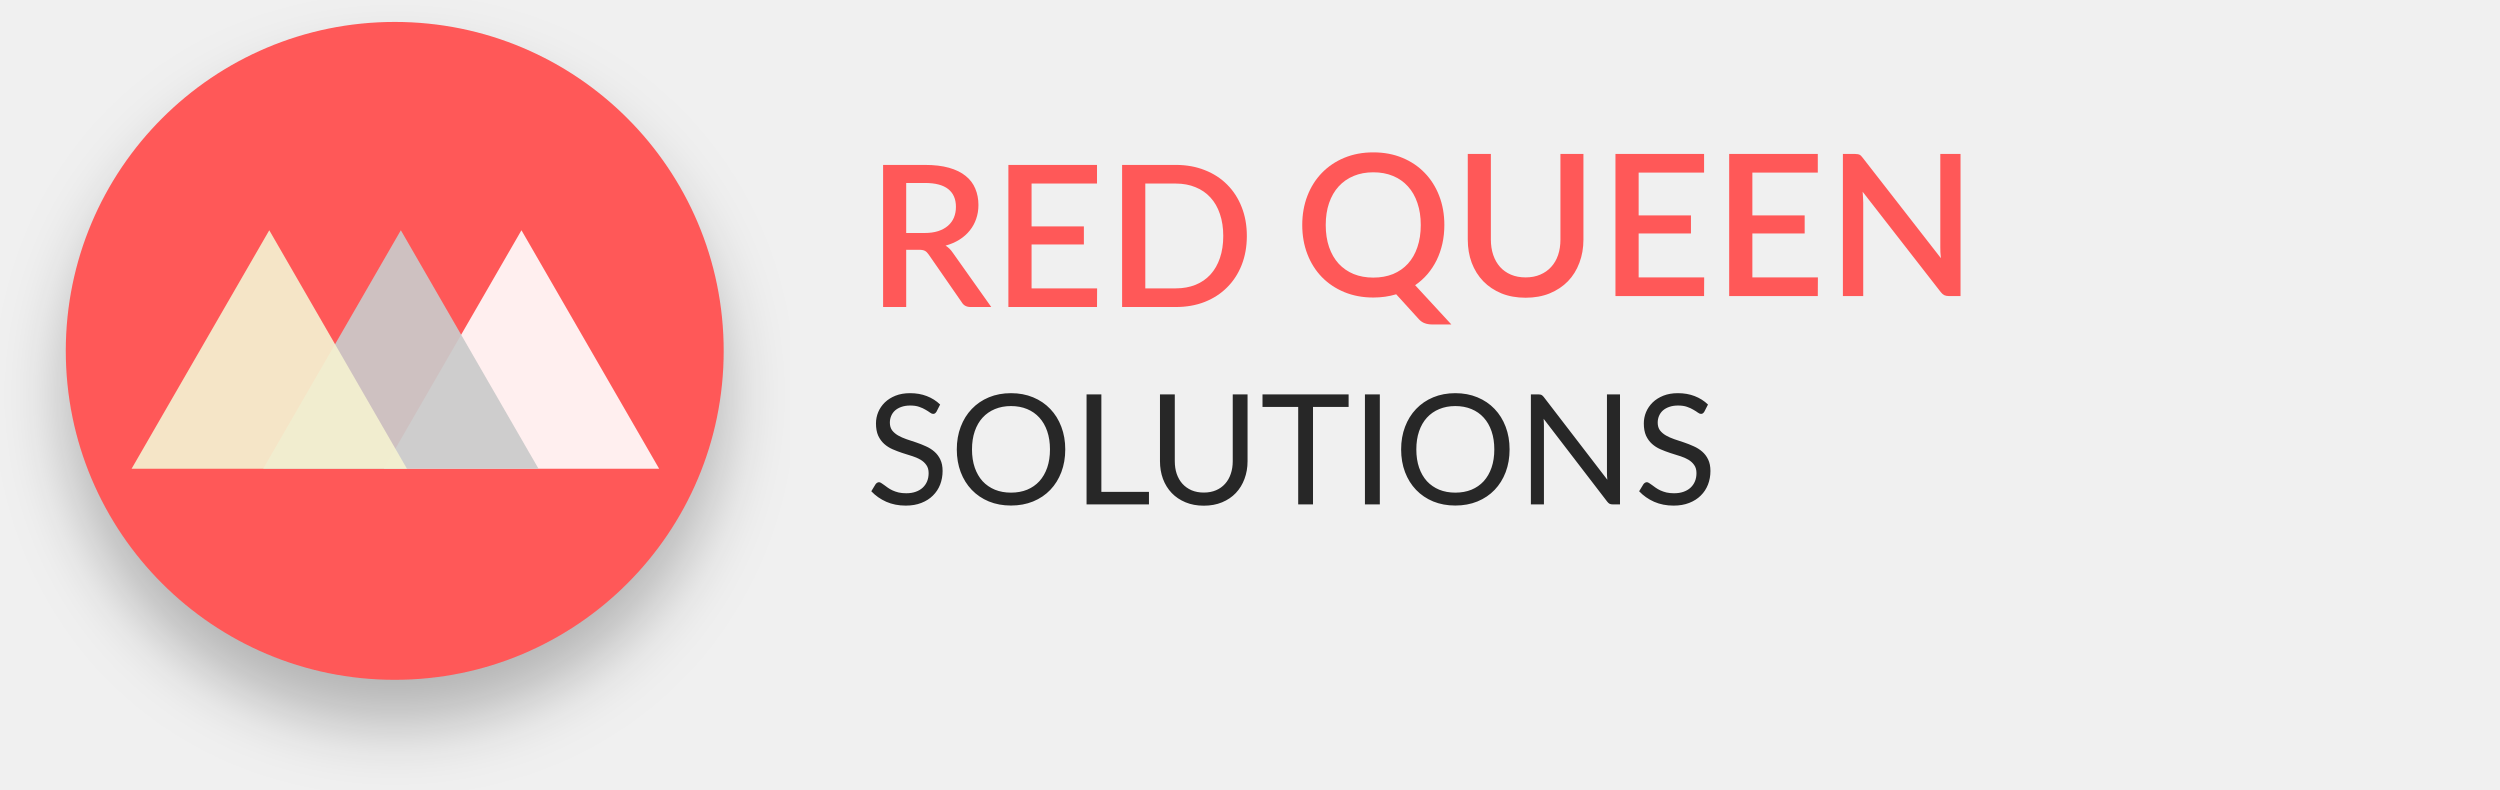
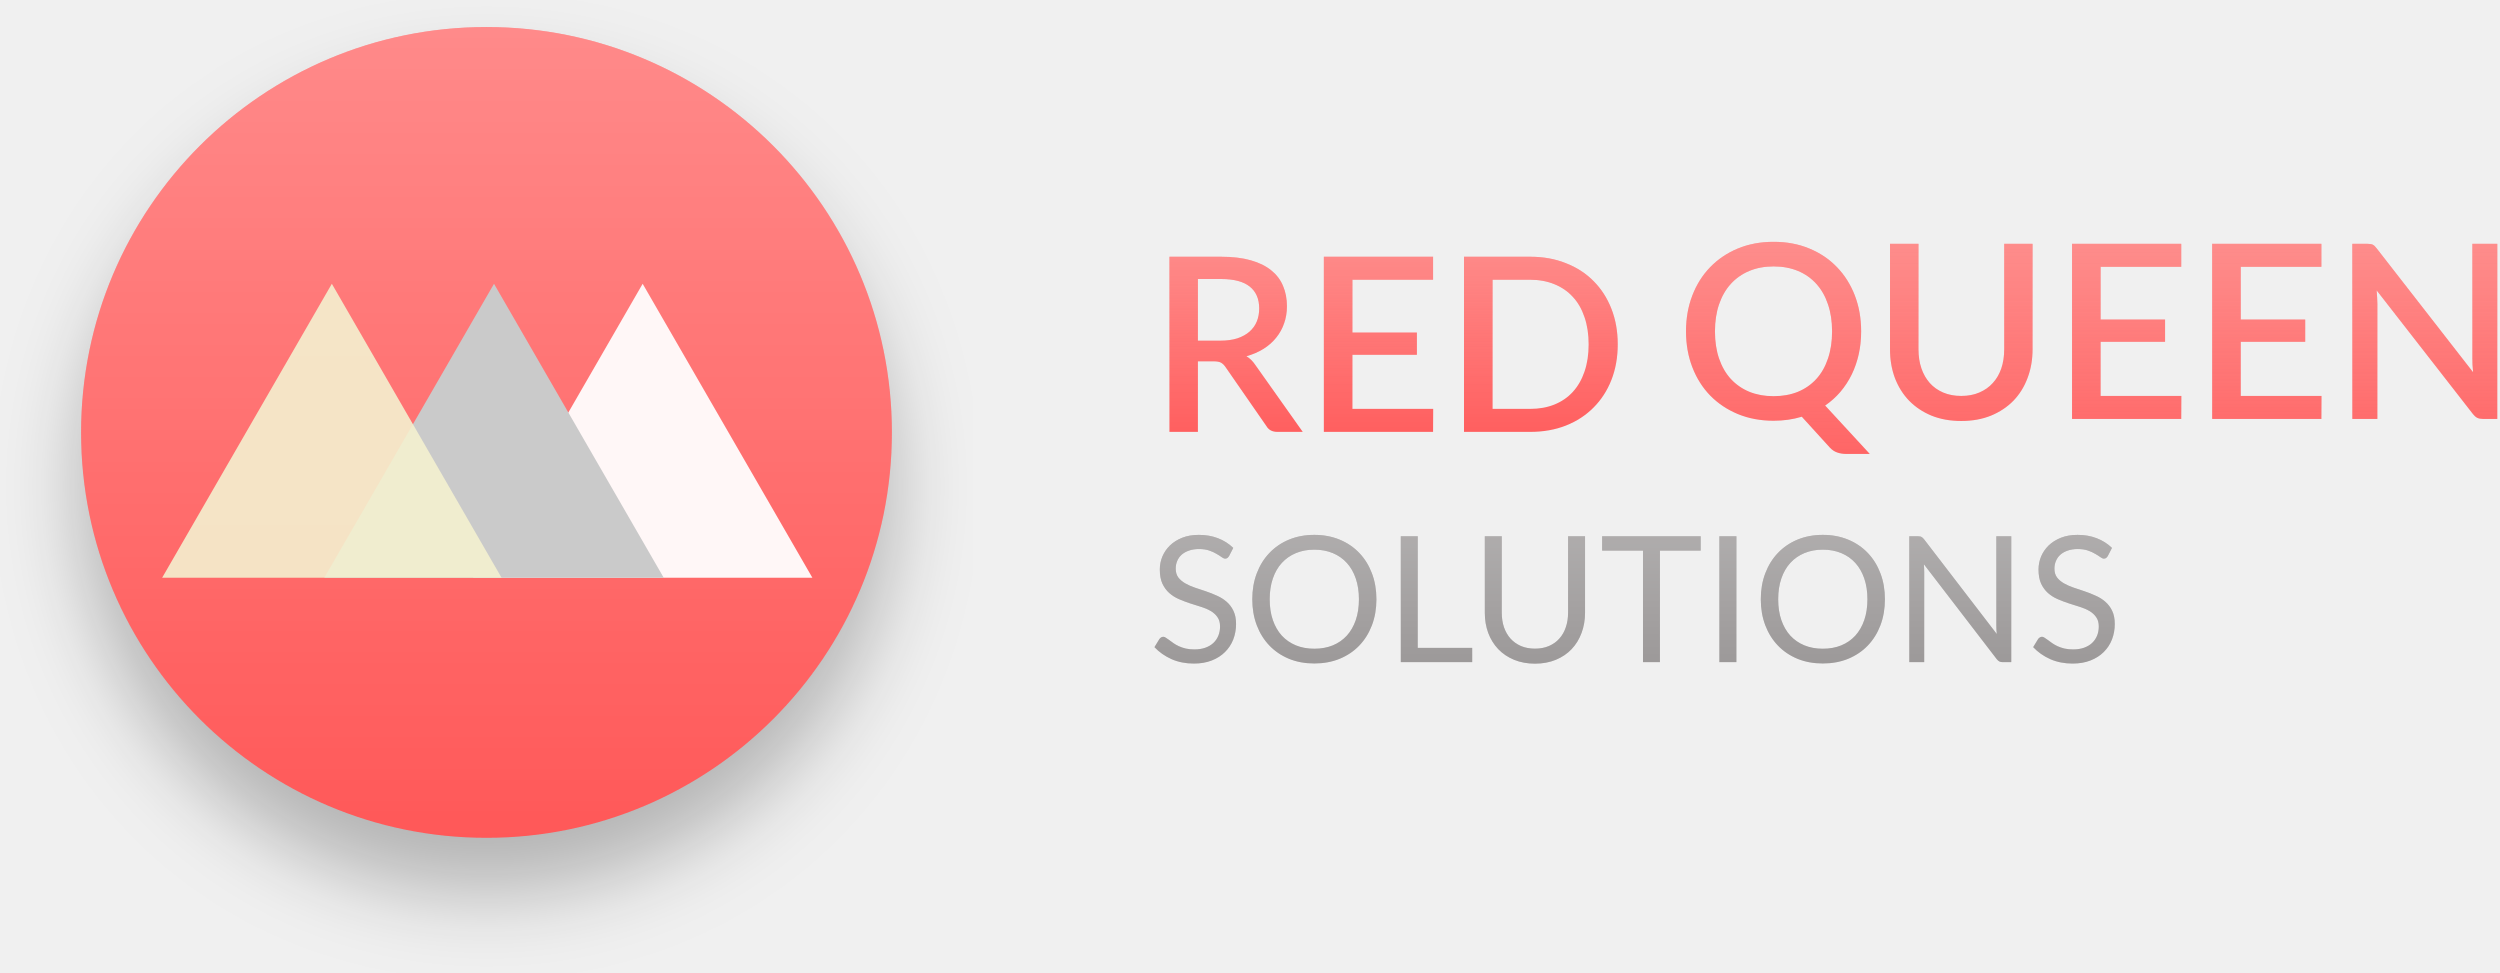
- <svg xmlns="http://www.w3.org/2000/svg" width="228" height="72" viewBox="0 0 228 72" fill="none">
+ <svg xmlns="http://www.w3.org/2000/svg" width="185" height="72" viewBox="0 0 185 72" fill="none">
  <g filter="url(#filter0_d)">
    <circle cx="36" cy="32" r="30" fill="#FF5858" />
+     <circle cx="36" cy="32" r="30" fill="url(#paint0_linear)" fill-opacity="0.3" />
  </g>
-   <path d="M47.557 21L35 42.75H60.115L47.557 21Z" fill="white" fill-opacity="0.9" />
-   <path d="M36.557 21L24 42.75H49.115L36.557 21Z" fill="#CACACA" fill-opacity="0.92" />
-   <path d="M24.557 21L12 42.75H37.115L24.557 21Z" fill="#F4F1D0" fill-opacity="0.92" />
-   <path d="M84.301 21.25C84.781 21.25 85.201 21.193 85.561 21.079C85.921 20.959 86.221 20.794 86.461 20.584C86.701 20.374 86.881 20.125 87.001 19.837C87.121 19.543 87.181 19.219 87.181 18.865C87.181 18.157 86.947 17.617 86.479 17.245C86.011 16.873 85.303 16.687 84.355 16.687H82.645V21.25H84.301ZM90.403 28H88.522C88.15 28 87.88 27.856 87.712 27.568L84.688 23.203C84.586 23.053 84.475 22.945 84.355 22.879C84.235 22.813 84.055 22.78 83.815 22.78H82.645V28H80.539V15.04H84.355C85.207 15.04 85.939 15.127 86.551 15.301C87.169 15.475 87.676 15.724 88.072 16.048C88.468 16.366 88.759 16.75 88.945 17.2C89.137 17.65 89.233 18.151 89.233 18.703C89.233 19.153 89.164 19.573 89.026 19.963C88.894 20.353 88.699 20.707 88.441 21.025C88.189 21.343 87.877 21.619 87.505 21.853C87.133 22.087 86.71 22.27 86.236 22.402C86.494 22.558 86.716 22.777 86.902 23.059L90.403 28ZM100.056 26.299L100.047 28H91.965V15.04H100.047V16.741H94.08V20.647H98.85V22.294H94.08V26.299H100.056ZM113.712 21.52C113.712 22.48 113.556 23.359 113.244 24.157C112.932 24.949 112.491 25.63 111.921 26.2C111.357 26.77 110.676 27.214 109.878 27.532C109.086 27.844 108.204 28 107.232 28H102.336V15.04H107.232C108.204 15.04 109.086 15.199 109.878 15.517C110.676 15.829 111.357 16.27 111.921 16.84C112.491 17.41 112.932 18.094 113.244 18.892C113.556 19.684 113.712 20.56 113.712 21.52ZM111.561 21.52C111.561 20.776 111.459 20.107 111.255 19.513C111.057 18.919 110.769 18.418 110.391 18.01C110.019 17.602 109.566 17.29 109.032 17.074C108.498 16.852 107.898 16.741 107.232 16.741H104.451V26.299H107.232C107.898 26.299 108.498 26.191 109.032 25.975C109.566 25.759 110.019 25.447 110.391 25.039C110.769 24.625 111.057 24.124 111.255 23.536C111.459 22.942 111.561 22.27 111.561 21.52Z" fill="#FF5858" />
-   <path d="M120.907 20.52C120.907 21.27 121.009 21.942 121.213 22.536C121.417 23.13 121.708 23.634 122.086 24.048C122.464 24.456 122.92 24.771 123.454 24.993C123.988 25.209 124.585 25.317 125.245 25.317C125.911 25.317 126.511 25.209 127.045 24.993C127.579 24.771 128.032 24.456 128.404 24.048C128.782 23.634 129.07 23.13 129.268 22.536C129.472 21.942 129.574 21.27 129.574 20.52C129.574 19.776 129.472 19.107 129.268 18.513C129.07 17.919 128.782 17.415 128.404 17.001C128.032 16.587 127.579 16.269 127.045 16.047C126.511 15.825 125.911 15.714 125.245 15.714C124.585 15.714 123.988 15.825 123.454 16.047C122.92 16.269 122.464 16.587 122.086 17.001C121.708 17.415 121.417 17.919 121.213 18.513C121.009 19.107 120.907 19.776 120.907 20.52ZM132.364 29.592H130.636C130.378 29.592 130.15 29.556 129.952 29.484C129.754 29.418 129.571 29.295 129.403 29.115L127.333 26.838C126.685 27.036 125.989 27.135 125.245 27.135C124.279 27.135 123.397 26.97 122.599 26.64C121.807 26.31 121.126 25.854 120.556 25.272C119.986 24.684 119.545 23.985 119.233 23.175C118.921 22.365 118.765 21.48 118.765 20.52C118.765 19.56 118.921 18.675 119.233 17.865C119.545 17.055 119.986 16.356 120.556 15.768C121.126 15.18 121.807 14.721 122.599 14.391C123.397 14.061 124.279 13.896 125.245 13.896C126.217 13.896 127.099 14.061 127.891 14.391C128.689 14.721 129.37 15.18 129.934 15.768C130.504 16.356 130.945 17.055 131.257 17.865C131.569 18.675 131.725 19.56 131.725 20.52C131.725 21.114 131.665 21.681 131.545 22.221C131.425 22.755 131.251 23.256 131.023 23.724C130.795 24.186 130.516 24.612 130.186 25.002C129.856 25.386 129.481 25.722 129.061 26.01L132.364 29.592ZM139.135 25.299C139.633 25.299 140.077 25.215 140.467 25.047C140.863 24.879 141.196 24.645 141.466 24.345C141.742 24.045 141.952 23.685 142.096 23.265C142.24 22.839 142.312 22.368 142.312 21.852V14.04H144.409V21.852C144.409 22.614 144.286 23.319 144.04 23.967C143.8 24.615 143.452 25.176 142.996 25.65C142.54 26.118 141.985 26.487 141.331 26.757C140.683 27.021 139.951 27.153 139.135 27.153C138.319 27.153 137.584 27.021 136.93 26.757C136.282 26.487 135.73 26.118 135.274 25.65C134.818 25.176 134.467 24.615 134.221 23.967C133.981 23.319 133.861 22.614 133.861 21.852V14.04H135.967V21.843C135.967 22.359 136.039 22.83 136.183 23.256C136.327 23.676 136.534 24.039 136.804 24.345C137.074 24.645 137.404 24.879 137.794 25.047C138.19 25.215 138.637 25.299 139.135 25.299ZM155.421 25.299L155.412 27H147.33V14.04H155.412V15.741H149.445V19.647H154.215V21.294H149.445V25.299H155.421ZM165.792 25.299L165.783 27H157.701V14.04H165.783V15.741H159.816V19.647H164.586V21.294H159.816V25.299H165.792ZM178.8 14.04V27H177.729C177.567 27 177.429 26.973 177.315 26.919C177.201 26.859 177.093 26.763 176.991 26.631L169.872 17.487C169.89 17.661 169.902 17.835 169.908 18.009C169.92 18.177 169.926 18.333 169.926 18.477V27H168.072V14.04H169.17C169.26 14.04 169.335 14.046 169.395 14.058C169.461 14.064 169.521 14.079 169.575 14.103C169.629 14.127 169.68 14.163 169.728 14.211C169.776 14.259 169.827 14.319 169.881 14.391L177.009 23.544C176.991 23.358 176.976 23.175 176.964 22.995C176.958 22.815 176.955 22.647 176.955 22.491V14.04H178.8Z" fill="#FF5858" />
-   <path d="M85.412 37.537C85.37 37.607 85.323 37.661 85.272 37.698C85.225 37.731 85.167 37.747 85.097 37.747C85.018 37.747 84.924 37.707 84.817 37.628C84.71 37.549 84.574 37.462 84.411 37.369C84.252 37.271 84.059 37.182 83.83 37.103C83.606 37.024 83.333 36.984 83.011 36.984C82.708 36.984 82.439 37.026 82.206 37.11C81.977 37.189 81.784 37.299 81.625 37.439C81.471 37.579 81.354 37.745 81.275 37.936C81.196 38.123 81.156 38.326 81.156 38.545C81.156 38.825 81.224 39.058 81.359 39.245C81.499 39.427 81.681 39.583 81.905 39.714C82.134 39.845 82.39 39.959 82.675 40.057C82.964 40.15 83.258 40.248 83.557 40.351C83.86 40.454 84.154 40.57 84.439 40.701C84.728 40.827 84.985 40.988 85.209 41.184C85.438 41.38 85.62 41.62 85.755 41.905C85.895 42.19 85.965 42.54 85.965 42.955C85.965 43.394 85.89 43.807 85.741 44.194C85.592 44.577 85.372 44.91 85.083 45.195C84.798 45.48 84.446 45.704 84.026 45.867C83.611 46.03 83.137 46.112 82.605 46.112C81.952 46.112 81.359 45.995 80.827 45.762C80.295 45.524 79.84 45.204 79.462 44.803L79.854 44.159C79.891 44.108 79.936 44.066 79.987 44.033C80.043 43.996 80.104 43.977 80.169 43.977C80.23 43.977 80.297 44.003 80.372 44.054C80.451 44.101 80.54 44.161 80.638 44.236C80.736 44.311 80.848 44.392 80.974 44.481C81.1 44.57 81.242 44.651 81.401 44.726C81.564 44.801 81.749 44.864 81.954 44.915C82.159 44.962 82.39 44.985 82.647 44.985C82.969 44.985 83.256 44.941 83.508 44.852C83.76 44.763 83.972 44.64 84.145 44.481C84.322 44.318 84.458 44.124 84.551 43.9C84.644 43.676 84.691 43.426 84.691 43.151C84.691 42.848 84.621 42.6 84.481 42.409C84.346 42.213 84.166 42.05 83.942 41.919C83.718 41.788 83.461 41.679 83.172 41.59C82.883 41.497 82.589 41.403 82.29 41.31C81.991 41.212 81.697 41.1 81.408 40.974C81.119 40.848 80.862 40.685 80.638 40.484C80.414 40.283 80.232 40.034 80.092 39.735C79.957 39.432 79.889 39.058 79.889 38.615C79.889 38.26 79.957 37.917 80.092 37.586C80.232 37.255 80.433 36.961 80.694 36.704C80.96 36.447 81.284 36.242 81.667 36.088C82.054 35.934 82.498 35.857 82.997 35.857C83.557 35.857 84.066 35.946 84.523 36.123C84.985 36.3 85.391 36.557 85.741 36.893L85.412 37.537ZM97.151 40.988C97.151 41.739 97.032 42.43 96.794 43.06C96.556 43.685 96.22 44.224 95.786 44.677C95.352 45.13 94.829 45.482 94.218 45.734C93.611 45.981 92.939 46.105 92.202 46.105C91.464 46.105 90.792 45.981 90.186 45.734C89.579 45.482 89.059 45.13 88.625 44.677C88.191 44.224 87.855 43.685 87.617 43.06C87.379 42.43 87.26 41.739 87.26 40.988C87.26 40.237 87.379 39.548 87.617 38.923C87.855 38.293 88.191 37.752 88.625 37.299C89.059 36.842 89.579 36.487 90.186 36.235C90.792 35.983 91.464 35.857 92.202 35.857C92.939 35.857 93.611 35.983 94.218 36.235C94.829 36.487 95.352 36.842 95.786 37.299C96.22 37.752 96.556 38.293 96.794 38.923C97.032 39.548 97.151 40.237 97.151 40.988ZM95.758 40.988C95.758 40.372 95.674 39.819 95.506 39.329C95.338 38.839 95.1 38.426 94.792 38.09C94.484 37.749 94.11 37.488 93.672 37.306C93.233 37.124 92.743 37.033 92.202 37.033C91.665 37.033 91.177 37.124 90.739 37.306C90.3 37.488 89.924 37.749 89.612 38.09C89.304 38.426 89.066 38.839 88.898 39.329C88.73 39.819 88.646 40.372 88.646 40.988C88.646 41.604 88.73 42.157 88.898 42.647C89.066 43.132 89.304 43.545 89.612 43.886C89.924 44.222 90.3 44.481 90.739 44.663C91.177 44.84 91.665 44.929 92.202 44.929C92.743 44.929 93.233 44.84 93.672 44.663C94.11 44.481 94.484 44.222 94.792 43.886C95.1 43.545 95.338 43.132 95.506 42.647C95.674 42.157 95.758 41.604 95.758 40.988ZM104.785 44.859V46H99.094V35.969H100.445V44.859H104.785ZM109.787 44.922C110.202 44.922 110.573 44.852 110.9 44.712C111.226 44.572 111.502 44.376 111.726 44.124C111.954 43.872 112.127 43.571 112.244 43.221C112.365 42.871 112.426 42.486 112.426 42.066V35.969H113.777V42.066C113.777 42.645 113.683 43.181 113.497 43.676C113.315 44.171 113.051 44.6 112.706 44.964C112.365 45.323 111.947 45.606 111.453 45.811C110.958 46.016 110.403 46.119 109.787 46.119C109.171 46.119 108.615 46.016 108.121 45.811C107.626 45.606 107.206 45.323 106.861 44.964C106.515 44.6 106.249 44.171 106.063 43.676C105.881 43.181 105.79 42.645 105.79 42.066V35.969H107.141V42.059C107.141 42.479 107.199 42.864 107.316 43.214C107.437 43.564 107.61 43.865 107.834 44.117C108.062 44.369 108.34 44.567 108.667 44.712C108.998 44.852 109.371 44.922 109.787 44.922ZM122.994 37.11H119.746V46H118.395V37.11H115.14V35.969H122.994V37.11ZM125.84 46H124.482V35.969H125.84V46ZM137.674 40.988C137.674 41.739 137.555 42.43 137.317 43.06C137.079 43.685 136.743 44.224 136.309 44.677C135.875 45.13 135.352 45.482 134.741 45.734C134.134 45.981 133.462 46.105 132.725 46.105C131.988 46.105 131.316 45.981 130.709 45.734C130.102 45.482 129.582 45.13 129.148 44.677C128.714 44.224 128.378 43.685 128.14 43.06C127.902 42.43 127.783 41.739 127.783 40.988C127.783 40.237 127.902 39.548 128.14 38.923C128.378 38.293 128.714 37.752 129.148 37.299C129.582 36.842 130.102 36.487 130.709 36.235C131.316 35.983 131.988 35.857 132.725 35.857C133.462 35.857 134.134 35.983 134.741 36.235C135.352 36.487 135.875 36.842 136.309 37.299C136.743 37.752 137.079 38.293 137.317 38.923C137.555 39.548 137.674 40.237 137.674 40.988ZM136.281 40.988C136.281 40.372 136.197 39.819 136.029 39.329C135.861 38.839 135.623 38.426 135.315 38.09C135.007 37.749 134.634 37.488 134.195 37.306C133.756 37.124 133.266 37.033 132.725 37.033C132.188 37.033 131.701 37.124 131.262 37.306C130.823 37.488 130.448 37.749 130.135 38.09C129.827 38.426 129.589 38.839 129.421 39.329C129.253 39.819 129.169 40.372 129.169 40.988C129.169 41.604 129.253 42.157 129.421 42.647C129.589 43.132 129.827 43.545 130.135 43.886C130.448 44.222 130.823 44.481 131.262 44.663C131.701 44.84 132.188 44.929 132.725 44.929C133.266 44.929 133.756 44.84 134.195 44.663C134.634 44.481 135.007 44.222 135.315 43.886C135.623 43.545 135.861 43.132 136.029 42.647C136.197 42.157 136.281 41.604 136.281 40.988ZM147.744 35.969V46H147.065C146.958 46 146.867 45.981 146.792 45.944C146.722 45.907 146.652 45.844 146.582 45.755L140.779 38.195C140.788 38.312 140.795 38.426 140.8 38.538C140.805 38.65 140.807 38.755 140.807 38.853V46H139.617V35.969H140.317C140.378 35.969 140.429 35.974 140.471 35.983C140.513 35.988 140.55 35.999 140.583 36.018C140.616 36.032 140.648 36.055 140.681 36.088C140.714 36.116 140.749 36.153 140.786 36.2L146.589 43.753C146.58 43.632 146.57 43.515 146.561 43.403C146.556 43.286 146.554 43.177 146.554 43.074V35.969H147.744ZM155.439 37.537C155.397 37.607 155.351 37.661 155.299 37.698C155.253 37.731 155.194 37.747 155.124 37.747C155.045 37.747 154.952 37.707 154.844 37.628C154.737 37.549 154.602 37.462 154.438 37.369C154.28 37.271 154.086 37.182 153.857 37.103C153.633 37.024 153.36 36.984 153.038 36.984C152.735 36.984 152.467 37.026 152.233 37.11C152.005 37.189 151.811 37.299 151.652 37.439C151.498 37.579 151.382 37.745 151.302 37.936C151.223 38.123 151.183 38.326 151.183 38.545C151.183 38.825 151.251 39.058 151.386 39.245C151.526 39.427 151.708 39.583 151.932 39.714C152.161 39.845 152.418 39.959 152.702 40.057C152.992 40.15 153.286 40.248 153.584 40.351C153.888 40.454 154.182 40.57 154.466 40.701C154.756 40.827 155.012 40.988 155.236 41.184C155.465 41.38 155.647 41.62 155.782 41.905C155.922 42.19 155.992 42.54 155.992 42.955C155.992 43.394 155.918 43.807 155.768 44.194C155.619 44.577 155.4 44.91 155.11 45.195C154.826 45.48 154.473 45.704 154.053 45.867C153.638 46.03 153.164 46.112 152.632 46.112C151.979 46.112 151.386 45.995 150.854 45.762C150.322 45.524 149.867 45.204 149.489 44.803L149.881 44.159C149.919 44.108 149.963 44.066 150.014 44.033C150.07 43.996 150.131 43.977 150.196 43.977C150.257 43.977 150.325 44.003 150.399 44.054C150.479 44.101 150.567 44.161 150.665 44.236C150.763 44.311 150.875 44.392 151.001 44.481C151.127 44.57 151.27 44.651 151.428 44.726C151.592 44.801 151.776 44.864 151.981 44.915C152.187 44.962 152.418 44.985 152.674 44.985C152.996 44.985 153.283 44.941 153.535 44.852C153.787 44.763 154 44.64 154.172 44.481C154.35 44.318 154.485 44.124 154.578 43.9C154.672 43.676 154.718 43.426 154.718 43.151C154.718 42.848 154.648 42.6 154.508 42.409C154.373 42.213 154.193 42.05 153.969 41.919C153.745 41.788 153.489 41.679 153.199 41.59C152.91 41.497 152.616 41.403 152.317 41.31C152.019 41.212 151.725 41.1 151.435 40.974C151.146 40.848 150.889 40.685 150.665 40.484C150.441 40.283 150.259 40.034 150.119 39.735C149.984 39.432 149.916 39.058 149.916 38.615C149.916 38.26 149.984 37.917 150.119 37.586C150.259 37.255 150.46 36.961 150.721 36.704C150.987 36.447 151.312 36.242 151.694 36.088C152.082 35.934 152.525 35.857 153.024 35.857C153.584 35.857 154.093 35.946 154.55 36.123C155.012 36.3 155.418 36.557 155.768 36.893L155.439 37.537Z" fill="#272727" />
+   <path d="M47.557 21L35 42.75H60.115L47.557 21Z" fill="#FFF7F7" />
+   <path d="M36.557 21L24 42.75H49.115L36.557 21Z" fill="#CACACA" />
+   <path d="M24.557 21L12 42.75H37.115L24.557 21Z" fill="#F4F1D0" fill-opacity="0.9" />
+   <path d="M90.301 25.209C90.781 25.209 91.201 25.152 91.561 25.038C91.921 24.918 92.221 24.753 92.461 24.543C92.701 24.333 92.881 24.084 93.001 23.796C93.121 23.502 93.181 23.178 93.181 22.824C93.181 22.116 92.947 21.576 92.479 21.204C92.011 20.832 91.303 20.646 90.355 20.646H88.645V25.209H90.301ZM96.403 31.959H94.522C94.15 31.959 93.88 31.815 93.712 31.527L90.688 27.162C90.586 27.012 90.475 26.904 90.355 26.838C90.235 26.772 90.055 26.739 89.815 26.739H88.645V31.959H86.539V18.999H90.355C91.207 18.999 91.939 19.086 92.551 19.26C93.169 19.434 93.676 19.683 94.072 20.007C94.468 20.325 94.759 20.709 94.945 21.159C95.137 21.609 95.233 22.11 95.233 22.662C95.233 23.112 95.164 23.532 95.026 23.922C94.894 24.312 94.699 24.666 94.441 24.984C94.189 25.302 93.877 25.578 93.505 25.812C93.133 26.046 92.71 26.229 92.236 26.361C92.494 26.517 92.716 26.736 92.902 27.018L96.403 31.959ZM106.056 30.258L106.047 31.959H97.965V18.999H106.047V20.7H100.08V24.606H104.85V26.253H100.08V30.258H106.056ZM119.712 25.479C119.712 26.439 119.556 27.318 119.244 28.116C118.932 28.908 118.491 29.589 117.921 30.159C117.357 30.729 116.676 31.173 115.878 31.491C115.086 31.803 114.204 31.959 113.232 31.959H108.336V18.999H113.232C114.204 18.999 115.086 19.158 115.878 19.476C116.676 19.788 117.357 20.229 117.921 20.799C118.491 21.369 118.932 22.053 119.244 22.851C119.556 23.643 119.712 24.519 119.712 25.479ZM117.561 25.479C117.561 24.735 117.459 24.066 117.255 23.472C117.057 22.878 116.769 22.377 116.391 21.969C116.019 21.561 115.566 21.249 115.032 21.033C114.498 20.811 113.898 20.7 113.232 20.7H110.451V30.258H113.232C113.898 30.258 114.498 30.15 115.032 29.934C115.566 29.718 116.019 29.406 116.391 28.998C116.769 28.584 117.057 28.083 117.255 27.495C117.459 26.901 117.561 26.229 117.561 25.479Z" fill="#FF5858" />
+   <path d="M90.301 25.209C90.781 25.209 91.201 25.152 91.561 25.038C91.921 24.918 92.221 24.753 92.461 24.543C92.701 24.333 92.881 24.084 93.001 23.796C93.121 23.502 93.181 23.178 93.181 22.824C93.181 22.116 92.947 21.576 92.479 21.204C92.011 20.832 91.303 20.646 90.355 20.646H88.645V25.209H90.301ZM96.403 31.959H94.522C94.15 31.959 93.88 31.815 93.712 31.527L90.688 27.162C90.586 27.012 90.475 26.904 90.355 26.838C90.235 26.772 90.055 26.739 89.815 26.739H88.645V31.959H86.539V18.999H90.355C91.207 18.999 91.939 19.086 92.551 19.26C93.169 19.434 93.676 19.683 94.072 20.007C94.468 20.325 94.759 20.709 94.945 21.159C95.137 21.609 95.233 22.11 95.233 22.662C95.233 23.112 95.164 23.532 95.026 23.922C94.894 24.312 94.699 24.666 94.441 24.984C94.189 25.302 93.877 25.578 93.505 25.812C93.133 26.046 92.71 26.229 92.236 26.361C92.494 26.517 92.716 26.736 92.902 27.018L96.403 31.959ZM106.056 30.258L106.047 31.959H97.965V18.999H106.047V20.7H100.08V24.606H104.85V26.253H100.08V30.258H106.056ZM119.712 25.479C119.712 26.439 119.556 27.318 119.244 28.116C118.932 28.908 118.491 29.589 117.921 30.159C117.357 30.729 116.676 31.173 115.878 31.491C115.086 31.803 114.204 31.959 113.232 31.959H108.336V18.999H113.232C114.204 18.999 115.086 19.158 115.878 19.476C116.676 19.788 117.357 20.229 117.921 20.799C118.491 21.369 118.932 22.053 119.244 22.851C119.556 23.643 119.712 24.519 119.712 25.479ZM117.561 25.479C117.561 24.735 117.459 24.066 117.255 23.472C117.057 22.878 116.769 22.377 116.391 21.969C116.019 21.561 115.566 21.249 115.032 21.033C114.498 20.811 113.898 20.7 113.232 20.7H110.451V30.258H113.232C113.898 30.258 114.498 30.15 115.032 29.934C115.566 29.718 116.019 29.406 116.391 28.998C116.769 28.584 117.057 28.083 117.255 27.495C117.459 26.901 117.561 26.229 117.561 25.479Z" fill="url(#paint1_linear)" fill-opacity="0.4" />
+   <path d="M126.907 24.52C126.907 25.27 127.009 25.942 127.213 26.536C127.417 27.13 127.708 27.634 128.086 28.048C128.464 28.456 128.92 28.771 129.454 28.993C129.988 29.209 130.585 29.317 131.245 29.317C131.911 29.317 132.511 29.209 133.045 28.993C133.579 28.771 134.032 28.456 134.404 28.048C134.782 27.634 135.07 27.13 135.268 26.536C135.472 25.942 135.574 25.27 135.574 24.52C135.574 23.776 135.472 23.107 135.268 22.513C135.07 21.919 134.782 21.415 134.404 21.001C134.032 20.587 133.579 20.269 133.045 20.047C132.511 19.825 131.911 19.714 131.245 19.714C130.585 19.714 129.988 19.825 129.454 20.047C128.92 20.269 128.464 20.587 128.086 21.001C127.708 21.415 127.417 21.919 127.213 22.513C127.009 23.107 126.907 23.776 126.907 24.52ZM138.364 33.592H136.636C136.378 33.592 136.15 33.556 135.952 33.484C135.754 33.418 135.571 33.295 135.403 33.115L133.333 30.838C132.685 31.036 131.989 31.135 131.245 31.135C130.279 31.135 129.397 30.97 128.599 30.64C127.807 30.31 127.126 29.854 126.556 29.272C125.986 28.684 125.545 27.985 125.233 27.175C124.921 26.365 124.765 25.48 124.765 24.52C124.765 23.56 124.921 22.675 125.233 21.865C125.545 21.055 125.986 20.356 126.556 19.768C127.126 19.18 127.807 18.721 128.599 18.391C129.397 18.061 130.279 17.896 131.245 17.896C132.217 17.896 133.099 18.061 133.891 18.391C134.689 18.721 135.37 19.18 135.934 19.768C136.504 20.356 136.945 21.055 137.257 21.865C137.569 22.675 137.725 23.56 137.725 24.52C137.725 25.114 137.665 25.681 137.545 26.221C137.425 26.755 137.251 27.256 137.023 27.724C136.795 28.186 136.516 28.612 136.186 29.002C135.856 29.386 135.481 29.722 135.061 30.01L138.364 33.592ZM145.135 29.299C145.633 29.299 146.077 29.215 146.467 29.047C146.863 28.879 147.196 28.645 147.466 28.345C147.742 28.045 147.952 27.685 148.096 27.265C148.24 26.839 148.312 26.368 148.312 25.852V18.04H150.409V25.852C150.409 26.614 150.286 27.319 150.04 27.967C149.8 28.615 149.452 29.176 148.996 29.65C148.54 30.118 147.985 30.487 147.331 30.757C146.683 31.021 145.951 31.153 145.135 31.153C144.319 31.153 143.584 31.021 142.93 30.757C142.282 30.487 141.73 30.118 141.274 29.65C140.818 29.176 140.467 28.615 140.221 27.967C139.981 27.319 139.861 26.614 139.861 25.852V18.04H141.967V25.843C141.967 26.359 142.039 26.83 142.183 27.256C142.327 27.676 142.534 28.039 142.804 28.345C143.074 28.645 143.404 28.879 143.794 29.047C144.19 29.215 144.637 29.299 145.135 29.299ZM161.421 29.299L161.412 31H153.33V18.04H161.412V19.741H155.445V23.647H160.215V25.294H155.445V29.299H161.421ZM171.792 29.299L171.783 31H163.701V18.04H171.783V19.741H165.816V23.647H170.586V25.294H165.816V29.299H171.792ZM184.8 18.04V31H183.729C183.567 31 183.429 30.973 183.315 30.919C183.201 30.859 183.093 30.763 182.991 30.631L175.872 21.487C175.89 21.661 175.902 21.835 175.908 22.009C175.92 22.177 175.926 22.333 175.926 22.477V31H174.072V18.04H175.17C175.26 18.04 175.335 18.046 175.395 18.058C175.461 18.064 175.521 18.079 175.575 18.103C175.629 18.127 175.68 18.163 175.728 18.211C175.776 18.259 175.827 18.319 175.881 18.391L183.009 27.544C182.991 27.358 182.976 27.175 182.964 26.995C182.958 26.815 182.955 26.647 182.955 26.491V18.04H184.8Z" fill="#FF5858" />
+   <path d="M126.907 24.52C126.907 25.27 127.009 25.942 127.213 26.536C127.417 27.13 127.708 27.634 128.086 28.048C128.464 28.456 128.92 28.771 129.454 28.993C129.988 29.209 130.585 29.317 131.245 29.317C131.911 29.317 132.511 29.209 133.045 28.993C133.579 28.771 134.032 28.456 134.404 28.048C134.782 27.634 135.07 27.13 135.268 26.536C135.472 25.942 135.574 25.27 135.574 24.52C135.574 23.776 135.472 23.107 135.268 22.513C135.07 21.919 134.782 21.415 134.404 21.001C134.032 20.587 133.579 20.269 133.045 20.047C132.511 19.825 131.911 19.714 131.245 19.714C130.585 19.714 129.988 19.825 129.454 20.047C128.92 20.269 128.464 20.587 128.086 21.001C127.708 21.415 127.417 21.919 127.213 22.513C127.009 23.107 126.907 23.776 126.907 24.52ZM138.364 33.592H136.636C136.378 33.592 136.15 33.556 135.952 33.484C135.754 33.418 135.571 33.295 135.403 33.115L133.333 30.838C132.685 31.036 131.989 31.135 131.245 31.135C130.279 31.135 129.397 30.97 128.599 30.64C127.807 30.31 127.126 29.854 126.556 29.272C125.986 28.684 125.545 27.985 125.233 27.175C124.921 26.365 124.765 25.48 124.765 24.52C124.765 23.56 124.921 22.675 125.233 21.865C125.545 21.055 125.986 20.356 126.556 19.768C127.126 19.18 127.807 18.721 128.599 18.391C129.397 18.061 130.279 17.896 131.245 17.896C132.217 17.896 133.099 18.061 133.891 18.391C134.689 18.721 135.37 19.18 135.934 19.768C136.504 20.356 136.945 21.055 137.257 21.865C137.569 22.675 137.725 23.56 137.725 24.52C137.725 25.114 137.665 25.681 137.545 26.221C137.425 26.755 137.251 27.256 137.023 27.724C136.795 28.186 136.516 28.612 136.186 29.002C135.856 29.386 135.481 29.722 135.061 30.01L138.364 33.592ZM145.135 29.299C145.633 29.299 146.077 29.215 146.467 29.047C146.863 28.879 147.196 28.645 147.466 28.345C147.742 28.045 147.952 27.685 148.096 27.265C148.24 26.839 148.312 26.368 148.312 25.852V18.04H150.409V25.852C150.409 26.614 150.286 27.319 150.04 27.967C149.8 28.615 149.452 29.176 148.996 29.65C148.54 30.118 147.985 30.487 147.331 30.757C146.683 31.021 145.951 31.153 145.135 31.153C144.319 31.153 143.584 31.021 142.93 30.757C142.282 30.487 141.73 30.118 141.274 29.65C140.818 29.176 140.467 28.615 140.221 27.967C139.981 27.319 139.861 26.614 139.861 25.852V18.04H141.967V25.843C141.967 26.359 142.039 26.83 142.183 27.256C142.327 27.676 142.534 28.039 142.804 28.345C143.074 28.645 143.404 28.879 143.794 29.047C144.19 29.215 144.637 29.299 145.135 29.299ZM161.421 29.299L161.412 31H153.33V18.04H161.412V19.741H155.445V23.647H160.215V25.294H155.445V29.299H161.421ZM171.792 29.299L171.783 31H163.701V18.04H171.783V19.741H165.816V23.647H170.586V25.294H165.816V29.299H171.792ZM184.8 18.04V31H183.729C183.567 31 183.429 30.973 183.315 30.919C183.201 30.859 183.093 30.763 182.991 30.631L175.872 21.487C175.89 21.661 175.902 21.835 175.908 22.009C175.92 22.177 175.926 22.333 175.926 22.477V31H174.072V18.04H175.17C175.26 18.04 175.335 18.046 175.395 18.058C175.461 18.064 175.521 18.079 175.575 18.103C175.629 18.127 175.68 18.163 175.728 18.211C175.776 18.259 175.827 18.319 175.881 18.391L183.009 27.544C182.991 27.358 182.976 27.175 182.964 26.995C182.958 26.815 182.955 26.647 182.955 26.491V18.04H184.8Z" fill="url(#paint2_linear)" fill-opacity="0.4" />
+   <path d="M90.954 41.142C90.915 41.206 90.872 41.256 90.824 41.291C90.781 41.321 90.727 41.337 90.662 41.337C90.588 41.337 90.501 41.3 90.401 41.226C90.302 41.152 90.176 41.072 90.025 40.986C89.877 40.895 89.697 40.812 89.485 40.739C89.277 40.665 89.023 40.628 88.725 40.628C88.443 40.628 88.194 40.667 87.977 40.745C87.765 40.819 87.585 40.92 87.438 41.05C87.294 41.181 87.186 41.334 87.112 41.512C87.039 41.685 87.002 41.874 87.002 42.078C87.002 42.337 87.065 42.554 87.191 42.727C87.32 42.897 87.49 43.042 87.698 43.163C87.91 43.284 88.148 43.391 88.412 43.481C88.681 43.568 88.954 43.659 89.231 43.755C89.513 43.85 89.786 43.958 90.05 44.08C90.319 44.197 90.558 44.346 90.766 44.528C90.978 44.71 91.147 44.933 91.272 45.197C91.403 45.462 91.468 45.787 91.468 46.172C91.468 46.58 91.398 46.963 91.26 47.323C91.121 47.678 90.917 47.988 90.648 48.252C90.384 48.517 90.057 48.725 89.667 48.877C89.281 49.028 88.841 49.104 88.347 49.104C87.741 49.104 87.191 48.996 86.697 48.779C86.203 48.558 85.78 48.261 85.429 47.889L85.793 47.291C85.828 47.243 85.869 47.204 85.916 47.173C85.969 47.139 86.025 47.121 86.085 47.121C86.142 47.121 86.205 47.145 86.274 47.193C86.348 47.236 86.43 47.293 86.521 47.362C86.612 47.431 86.716 47.507 86.833 47.59C86.95 47.672 87.082 47.748 87.23 47.817C87.381 47.886 87.552 47.945 87.743 47.992C87.934 48.036 88.148 48.057 88.386 48.057C88.686 48.057 88.952 48.016 89.186 47.934C89.42 47.852 89.617 47.737 89.778 47.59C89.942 47.438 90.068 47.258 90.154 47.05C90.241 46.842 90.284 46.61 90.284 46.355C90.284 46.073 90.219 45.843 90.09 45.666C89.964 45.483 89.797 45.332 89.589 45.211C89.381 45.089 89.143 44.987 88.874 44.905C88.605 44.818 88.332 44.732 88.055 44.645C87.778 44.554 87.505 44.45 87.236 44.333C86.967 44.216 86.729 44.064 86.521 43.878C86.313 43.692 86.144 43.46 86.014 43.182C85.888 42.901 85.826 42.554 85.826 42.142C85.826 41.813 85.888 41.495 86.014 41.187C86.144 40.879 86.33 40.606 86.573 40.368C86.82 40.13 87.121 39.939 87.477 39.796C87.836 39.653 88.248 39.581 88.712 39.581C89.231 39.581 89.704 39.664 90.129 39.828C90.558 39.993 90.934 40.231 91.26 40.544L90.954 41.142ZM101.854 44.346C101.854 45.044 101.744 45.685 101.523 46.27C101.302 46.851 100.99 47.351 100.587 47.772C100.184 48.192 99.698 48.519 99.131 48.753C98.567 48.983 97.943 49.097 97.259 49.097C96.574 49.097 95.95 48.983 95.387 48.753C94.823 48.519 94.34 48.192 93.937 47.772C93.534 47.351 93.222 46.851 93.001 46.27C92.78 45.685 92.67 45.044 92.67 44.346C92.67 43.648 92.78 43.009 93.001 42.428C93.222 41.843 93.534 41.341 93.937 40.92C94.34 40.496 94.823 40.166 95.387 39.932C95.95 39.699 96.574 39.581 97.259 39.581C97.943 39.581 98.567 39.699 99.131 39.932C99.698 40.166 100.184 40.496 100.587 40.92C100.99 41.341 101.302 41.843 101.523 42.428C101.744 43.009 101.854 43.648 101.854 44.346ZM100.561 44.346C100.561 43.774 100.483 43.261 100.327 42.806C100.171 42.35 99.95 41.967 99.664 41.655C99.378 41.339 99.031 41.096 98.624 40.927C98.216 40.758 97.761 40.673 97.259 40.673C96.76 40.673 96.307 40.758 95.9 40.927C95.493 41.096 95.144 41.339 94.854 41.655C94.568 41.967 94.347 42.35 94.191 42.806C94.035 43.261 93.957 43.774 93.957 44.346C93.957 44.918 94.035 45.431 94.191 45.886C94.347 46.337 94.568 46.721 94.854 47.037C95.144 47.349 95.493 47.59 95.9 47.758C96.307 47.923 96.76 48.005 97.259 48.005C97.761 48.005 98.216 47.923 98.624 47.758C99.031 47.59 99.378 47.349 99.664 47.037C99.95 46.721 100.171 46.337 100.327 45.886C100.483 45.431 100.561 44.918 100.561 44.346ZM108.943 47.941V49H103.658V39.685H104.913V47.941H108.943ZM113.588 47.999C113.973 47.999 114.318 47.934 114.621 47.804C114.925 47.674 115.18 47.492 115.388 47.258C115.601 47.024 115.761 46.745 115.869 46.419C115.982 46.094 116.038 45.737 116.038 45.347V39.685H117.293V45.347C117.293 45.884 117.206 46.383 117.033 46.842C116.864 47.301 116.619 47.7 116.298 48.038C115.982 48.372 115.594 48.634 115.135 48.825C114.675 49.015 114.16 49.111 113.588 49.111C113.016 49.111 112.5 49.015 112.041 48.825C111.581 48.634 111.191 48.372 110.871 48.038C110.55 47.7 110.303 47.301 110.13 46.842C109.961 46.383 109.876 45.884 109.876 45.347V39.685H111.131V45.34C111.131 45.73 111.185 46.088 111.293 46.413C111.406 46.738 111.566 47.017 111.774 47.252C111.987 47.486 112.244 47.67 112.548 47.804C112.855 47.934 113.202 47.999 113.588 47.999ZM125.851 40.745H122.835V49H121.581V40.745H118.558V39.685H125.851V40.745ZM128.494 49H127.233V39.685H128.494V49ZM139.483 44.346C139.483 45.044 139.373 45.685 139.152 46.27C138.931 46.851 138.619 47.351 138.216 47.772C137.813 48.192 137.327 48.519 136.76 48.753C136.196 48.983 135.572 49.097 134.888 49.097C134.203 49.097 133.579 48.983 133.016 48.753C132.452 48.519 131.969 48.192 131.566 47.772C131.163 47.351 130.851 46.851 130.63 46.27C130.409 45.685 130.299 45.044 130.299 44.346C130.299 43.648 130.409 43.009 130.63 42.428C130.851 41.843 131.163 41.341 131.566 40.92C131.969 40.496 132.452 40.166 133.016 39.932C133.579 39.699 134.203 39.581 134.888 39.581C135.572 39.581 136.196 39.699 136.76 39.932C137.327 40.166 137.813 40.496 138.216 40.92C138.619 41.341 138.931 41.843 139.152 42.428C139.373 43.009 139.483 43.648 139.483 44.346ZM138.19 44.346C138.19 43.774 138.112 43.261 137.956 42.806C137.8 42.35 137.579 41.967 137.293 41.655C137.007 41.339 136.66 41.096 136.252 40.927C135.845 40.758 135.39 40.673 134.888 40.673C134.389 40.673 133.936 40.758 133.529 40.927C133.122 41.096 132.773 41.339 132.483 41.655C132.197 41.967 131.976 42.35 131.82 42.806C131.664 43.261 131.586 43.774 131.586 44.346C131.586 44.918 131.664 45.431 131.82 45.886C131.976 46.337 132.197 46.721 132.483 47.037C132.773 47.349 133.122 47.59 133.529 47.758C133.936 47.923 134.389 48.005 134.888 48.005C135.39 48.005 135.845 47.923 136.252 47.758C136.66 47.59 137.007 47.349 137.293 47.037C137.579 46.721 137.8 46.337 137.956 45.886C138.112 45.431 138.19 44.918 138.19 44.346ZM148.834 39.685V49H148.203C148.103 49 148.019 48.983 147.95 48.948C147.885 48.913 147.82 48.855 147.755 48.773L142.366 41.752C142.375 41.861 142.381 41.967 142.386 42.071C142.39 42.175 142.392 42.273 142.392 42.364V49H141.287V39.685H141.937C141.993 39.685 142.041 39.69 142.08 39.699C142.119 39.703 142.154 39.714 142.184 39.731C142.214 39.744 142.245 39.766 142.275 39.796C142.305 39.822 142.338 39.857 142.373 39.9L147.761 46.913C147.752 46.801 147.744 46.693 147.735 46.589C147.731 46.48 147.729 46.378 147.729 46.283V39.685H148.834ZM155.979 41.142C155.94 41.206 155.897 41.256 155.849 41.291C155.806 41.321 155.752 41.337 155.687 41.337C155.613 41.337 155.527 41.3 155.427 41.226C155.327 41.152 155.202 41.072 155.05 40.986C154.903 40.895 154.723 40.812 154.51 40.739C154.302 40.665 154.049 40.628 153.75 40.628C153.468 40.628 153.219 40.667 153.002 40.745C152.79 40.819 152.61 40.92 152.463 41.05C152.32 41.181 152.212 41.334 152.138 41.512C152.064 41.685 152.027 41.874 152.027 42.078C152.027 42.337 152.09 42.554 152.216 42.727C152.346 42.897 152.515 43.042 152.723 43.163C152.935 43.284 153.174 43.391 153.438 43.481C153.707 43.568 153.98 43.659 154.257 43.755C154.539 43.85 154.812 43.958 155.076 44.08C155.345 44.197 155.583 44.346 155.791 44.528C156.003 44.71 156.172 44.933 156.298 45.197C156.428 45.462 156.493 45.787 156.493 46.172C156.493 46.58 156.424 46.963 156.285 47.323C156.146 47.678 155.943 47.988 155.674 48.252C155.41 48.517 155.082 48.725 154.692 48.877C154.307 49.028 153.867 49.104 153.373 49.104C152.766 49.104 152.216 48.996 151.722 48.779C151.228 48.558 150.805 48.261 150.454 47.889L150.818 47.291C150.853 47.243 150.894 47.204 150.942 47.173C150.994 47.139 151.05 47.121 151.111 47.121C151.167 47.121 151.23 47.145 151.299 47.193C151.373 47.236 151.455 47.293 151.546 47.362C151.637 47.431 151.741 47.507 151.858 47.59C151.975 47.672 152.108 47.748 152.255 47.817C152.407 47.886 152.578 47.945 152.768 47.992C152.959 48.036 153.174 48.057 153.412 48.057C153.711 48.057 153.977 48.016 154.211 47.934C154.445 47.852 154.643 47.737 154.803 47.59C154.968 47.438 155.093 47.258 155.18 47.05C155.267 46.842 155.31 46.61 155.31 46.355C155.31 46.073 155.245 45.843 155.115 45.666C154.989 45.483 154.822 45.332 154.614 45.211C154.406 45.089 154.168 44.987 153.899 44.905C153.631 44.818 153.358 44.732 153.08 44.645C152.803 44.554 152.53 44.45 152.261 44.333C151.993 44.216 151.754 44.064 151.546 43.878C151.338 43.692 151.169 43.46 151.039 43.182C150.914 42.901 150.851 42.554 150.851 42.142C150.851 41.813 150.914 41.495 151.039 41.187C151.169 40.879 151.356 40.606 151.598 40.368C151.845 40.13 152.147 39.939 152.502 39.796C152.862 39.653 153.273 39.581 153.737 39.581C154.257 39.581 154.729 39.664 155.154 39.828C155.583 39.993 155.96 40.231 156.285 40.544L155.979 41.142Z" fill="#858181" />
+   <path d="M90.954 41.142C90.915 41.206 90.872 41.256 90.824 41.291C90.781 41.321 90.727 41.337 90.662 41.337C90.588 41.337 90.501 41.3 90.401 41.226C90.302 41.152 90.176 41.072 90.025 40.986C89.877 40.895 89.697 40.812 89.485 40.739C89.277 40.665 89.023 40.628 88.725 40.628C88.443 40.628 88.194 40.667 87.977 40.745C87.765 40.819 87.585 40.92 87.438 41.05C87.294 41.181 87.186 41.334 87.112 41.512C87.039 41.685 87.002 41.874 87.002 42.078C87.002 42.337 87.065 42.554 87.191 42.727C87.32 42.897 87.49 43.042 87.698 43.163C87.91 43.284 88.148 43.391 88.412 43.481C88.681 43.568 88.954 43.659 89.231 43.755C89.513 43.85 89.786 43.958 90.05 44.08C90.319 44.197 90.558 44.346 90.766 44.528C90.978 44.71 91.147 44.933 91.272 45.197C91.403 45.462 91.468 45.787 91.468 46.172C91.468 46.58 91.398 46.963 91.26 47.323C91.121 47.678 90.917 47.988 90.648 48.252C90.384 48.517 90.057 48.725 89.667 48.877C89.281 49.028 88.841 49.104 88.347 49.104C87.741 49.104 87.191 48.996 86.697 48.779C86.203 48.558 85.78 48.261 85.429 47.889L85.793 47.291C85.828 47.243 85.869 47.204 85.916 47.173C85.969 47.139 86.025 47.121 86.085 47.121C86.142 47.121 86.205 47.145 86.274 47.193C86.348 47.236 86.43 47.293 86.521 47.362C86.612 47.431 86.716 47.507 86.833 47.59C86.95 47.672 87.082 47.748 87.23 47.817C87.381 47.886 87.552 47.945 87.743 47.992C87.934 48.036 88.148 48.057 88.386 48.057C88.686 48.057 88.952 48.016 89.186 47.934C89.42 47.852 89.617 47.737 89.778 47.59C89.942 47.438 90.068 47.258 90.154 47.05C90.241 46.842 90.284 46.61 90.284 46.355C90.284 46.073 90.219 45.843 90.09 45.666C89.964 45.483 89.797 45.332 89.589 45.211C89.381 45.089 89.143 44.987 88.874 44.905C88.605 44.818 88.332 44.732 88.055 44.645C87.778 44.554 87.505 44.45 87.236 44.333C86.967 44.216 86.729 44.064 86.521 43.878C86.313 43.692 86.144 43.46 86.014 43.182C85.888 42.901 85.826 42.554 85.826 42.142C85.826 41.813 85.888 41.495 86.014 41.187C86.144 40.879 86.33 40.606 86.573 40.368C86.82 40.13 87.121 39.939 87.477 39.796C87.836 39.653 88.248 39.581 88.712 39.581C89.231 39.581 89.704 39.664 90.129 39.828C90.558 39.993 90.934 40.231 91.26 40.544L90.954 41.142ZM101.854 44.346C101.854 45.044 101.744 45.685 101.523 46.27C101.302 46.851 100.99 47.351 100.587 47.772C100.184 48.192 99.698 48.519 99.131 48.753C98.567 48.983 97.943 49.097 97.259 49.097C96.574 49.097 95.95 48.983 95.387 48.753C94.823 48.519 94.34 48.192 93.937 47.772C93.534 47.351 93.222 46.851 93.001 46.27C92.78 45.685 92.67 45.044 92.67 44.346C92.67 43.648 92.78 43.009 93.001 42.428C93.222 41.843 93.534 41.341 93.937 40.92C94.34 40.496 94.823 40.166 95.387 39.932C95.95 39.699 96.574 39.581 97.259 39.581C97.943 39.581 98.567 39.699 99.131 39.932C99.698 40.166 100.184 40.496 100.587 40.92C100.99 41.341 101.302 41.843 101.523 42.428C101.744 43.009 101.854 43.648 101.854 44.346ZM100.561 44.346C100.561 43.774 100.483 43.261 100.327 42.806C100.171 42.35 99.95 41.967 99.664 41.655C99.378 41.339 99.031 41.096 98.624 40.927C98.216 40.758 97.761 40.673 97.259 40.673C96.76 40.673 96.307 40.758 95.9 40.927C95.493 41.096 95.144 41.339 94.854 41.655C94.568 41.967 94.347 42.35 94.191 42.806C94.035 43.261 93.957 43.774 93.957 44.346C93.957 44.918 94.035 45.431 94.191 45.886C94.347 46.337 94.568 46.721 94.854 47.037C95.144 47.349 95.493 47.59 95.9 47.758C96.307 47.923 96.76 48.005 97.259 48.005C97.761 48.005 98.216 47.923 98.624 47.758C99.031 47.59 99.378 47.349 99.664 47.037C99.95 46.721 100.171 46.337 100.327 45.886C100.483 45.431 100.561 44.918 100.561 44.346ZM108.943 47.941V49H103.658V39.685H104.913V47.941H108.943ZM113.588 47.999C113.973 47.999 114.318 47.934 114.621 47.804C114.925 47.674 115.18 47.492 115.388 47.258C115.601 47.024 115.761 46.745 115.869 46.419C115.982 46.094 116.038 45.737 116.038 45.347V39.685H117.293V45.347C117.293 45.884 117.206 46.383 117.033 46.842C116.864 47.301 116.619 47.7 116.298 48.038C115.982 48.372 115.594 48.634 115.135 48.825C114.675 49.015 114.16 49.111 113.588 49.111C113.016 49.111 112.5 49.015 112.041 48.825C111.581 48.634 111.191 48.372 110.871 48.038C110.55 47.7 110.303 47.301 110.13 46.842C109.961 46.383 109.876 45.884 109.876 45.347V39.685H111.131V45.34C111.131 45.73 111.185 46.088 111.293 46.413C111.406 46.738 111.566 47.017 111.774 47.252C111.987 47.486 112.244 47.67 112.548 47.804C112.855 47.934 113.202 47.999 113.588 47.999ZM125.851 40.745H122.835V49H121.581V40.745H118.558V39.685H125.851V40.745ZM128.494 49H127.233V39.685H128.494V49ZM139.483 44.346C139.483 45.044 139.373 45.685 139.152 46.27C138.931 46.851 138.619 47.351 138.216 47.772C137.813 48.192 137.327 48.519 136.76 48.753C136.196 48.983 135.572 49.097 134.888 49.097C134.203 49.097 133.579 48.983 133.016 48.753C132.452 48.519 131.969 48.192 131.566 47.772C131.163 47.351 130.851 46.851 130.63 46.27C130.409 45.685 130.299 45.044 130.299 44.346C130.299 43.648 130.409 43.009 130.63 42.428C130.851 41.843 131.163 41.341 131.566 40.92C131.969 40.496 132.452 40.166 133.016 39.932C133.579 39.699 134.203 39.581 134.888 39.581C135.572 39.581 136.196 39.699 136.76 39.932C137.327 40.166 137.813 40.496 138.216 40.92C138.619 41.341 138.931 41.843 139.152 42.428C139.373 43.009 139.483 43.648 139.483 44.346ZM138.19 44.346C138.19 43.774 138.112 43.261 137.956 42.806C137.8 42.35 137.579 41.967 137.293 41.655C137.007 41.339 136.66 41.096 136.252 40.927C135.845 40.758 135.39 40.673 134.888 40.673C134.389 40.673 133.936 40.758 133.529 40.927C133.122 41.096 132.773 41.339 132.483 41.655C132.197 41.967 131.976 42.35 131.82 42.806C131.664 43.261 131.586 43.774 131.586 44.346C131.586 44.918 131.664 45.431 131.82 45.886C131.976 46.337 132.197 46.721 132.483 47.037C132.773 47.349 133.122 47.59 133.529 47.758C133.936 47.923 134.389 48.005 134.888 48.005C135.39 48.005 135.845 47.923 136.252 47.758C136.66 47.59 137.007 47.349 137.293 47.037C137.579 46.721 137.8 46.337 137.956 45.886C138.112 45.431 138.19 44.918 138.19 44.346ZM148.834 39.685V49H148.203C148.103 49 148.019 48.983 147.95 48.948C147.885 48.913 147.82 48.855 147.755 48.773L142.366 41.752C142.375 41.861 142.381 41.967 142.386 42.071C142.39 42.175 142.392 42.273 142.392 42.364V49H141.287V39.685H141.937C141.993 39.685 142.041 39.69 142.08 39.699C142.119 39.703 142.154 39.714 142.184 39.731C142.214 39.744 142.245 39.766 142.275 39.796C142.305 39.822 142.338 39.857 142.373 39.9L147.761 46.913C147.752 46.801 147.744 46.693 147.735 46.589C147.731 46.48 147.729 46.378 147.729 46.283V39.685H148.834ZM155.979 41.142C155.94 41.206 155.897 41.256 155.849 41.291C155.806 41.321 155.752 41.337 155.687 41.337C155.613 41.337 155.527 41.3 155.427 41.226C155.327 41.152 155.202 41.072 155.05 40.986C154.903 40.895 154.723 40.812 154.51 40.739C154.302 40.665 154.049 40.628 153.75 40.628C153.468 40.628 153.219 40.667 153.002 40.745C152.79 40.819 152.61 40.92 152.463 41.05C152.32 41.181 152.212 41.334 152.138 41.512C152.064 41.685 152.027 41.874 152.027 42.078C152.027 42.337 152.09 42.554 152.216 42.727C152.346 42.897 152.515 43.042 152.723 43.163C152.935 43.284 153.174 43.391 153.438 43.481C153.707 43.568 153.98 43.659 154.257 43.755C154.539 43.85 154.812 43.958 155.076 44.08C155.345 44.197 155.583 44.346 155.791 44.528C156.003 44.71 156.172 44.933 156.298 45.197C156.428 45.462 156.493 45.787 156.493 46.172C156.493 46.58 156.424 46.963 156.285 47.323C156.146 47.678 155.943 47.988 155.674 48.252C155.41 48.517 155.082 48.725 154.692 48.877C154.307 49.028 153.867 49.104 153.373 49.104C152.766 49.104 152.216 48.996 151.722 48.779C151.228 48.558 150.805 48.261 150.454 47.889L150.818 47.291C150.853 47.243 150.894 47.204 150.942 47.173C150.994 47.139 151.05 47.121 151.111 47.121C151.167 47.121 151.23 47.145 151.299 47.193C151.373 47.236 151.455 47.293 151.546 47.362C151.637 47.431 151.741 47.507 151.858 47.59C151.975 47.672 152.108 47.748 152.255 47.817C152.407 47.886 152.578 47.945 152.768 47.992C152.959 48.036 153.174 48.057 153.412 48.057C153.711 48.057 153.977 48.016 154.211 47.934C154.445 47.852 154.643 47.737 154.803 47.59C154.968 47.438 155.093 47.258 155.18 47.05C155.267 46.842 155.31 46.61 155.31 46.355C155.31 46.073 155.245 45.843 155.115 45.666C154.989 45.483 154.822 45.332 154.614 45.211C154.406 45.089 154.168 44.987 153.899 44.905C153.631 44.818 153.358 44.732 153.08 44.645C152.803 44.554 152.53 44.45 152.261 44.333C151.993 44.216 151.754 44.064 151.546 43.878C151.338 43.692 151.169 43.46 151.039 43.182C150.914 42.901 150.851 42.554 150.851 42.142C150.851 41.813 150.914 41.495 151.039 41.187C151.169 40.879 151.356 40.606 151.598 40.368C151.845 40.13 152.147 39.939 152.502 39.796C152.862 39.653 153.273 39.581 153.737 39.581C154.257 39.581 154.729 39.664 155.154 39.828C155.583 39.993 155.96 40.231 156.285 40.544L155.979 41.142Z" fill="url(#paint3_linear)" fill-opacity="0.4" />
  <defs>
    <filter id="filter0_d" x="0" y="0" width="72" height="72" filterUnits="userSpaceOnUse" color-interpolation-filters="sRGB">
      <feFlood flood-opacity="0" result="BackgroundImageFix" />
      <feColorMatrix in="SourceAlpha" type="matrix" values="0 0 0 0 0 0 0 0 0 0 0 0 0 0 0 0 0 0 127 0" />
      <feOffset dy="4" />
      <feGaussianBlur stdDeviation="3" />
      <feColorMatrix type="matrix" values="0 0 0 0 0 0 0 0 0 0 0 0 0 0 0 0 0 0 0.25 0" />
      <feBlend mode="normal" in2="BackgroundImageFix" result="effect1_dropShadow" />
      <feBlend mode="normal" in="SourceGraphic" in2="effect1_dropShadow" result="shape" />
    </filter>
+     <linearGradient id="paint0_linear" x1="36" y1="2" x2="36" y2="62" gradientUnits="userSpaceOnUse">
+       <stop stop-color="white" />
+       <stop offset="1" stop-color="white" stop-opacity="0" />
+     </linearGradient>
+     <linearGradient id="paint1_linear" x1="103.5" y1="13.959" x2="103.5" y2="34.102" gradientUnits="userSpaceOnUse">
+       <stop stop-color="#FAFAF5" />
+       <stop offset="1" stop-color="white" stop-opacity="0" />
+     </linearGradient>
+     <linearGradient id="paint2_linear" x1="155.5" y1="13" x2="155.5" y2="39" gradientUnits="userSpaceOnUse">
+       <stop stop-color="#FAFAF5" />
+       <stop offset="1" stop-color="white" stop-opacity="0" />
+     </linearGradient>
+     <linearGradient id="paint3_linear" x1="122" y1="36" x2="122" y2="61" gradientUnits="userSpaceOnUse">
+       <stop stop-color="white" />
+       <stop offset="1" stop-color="white" stop-opacity="0" />
+     </linearGradient>
  </defs>
</svg>
